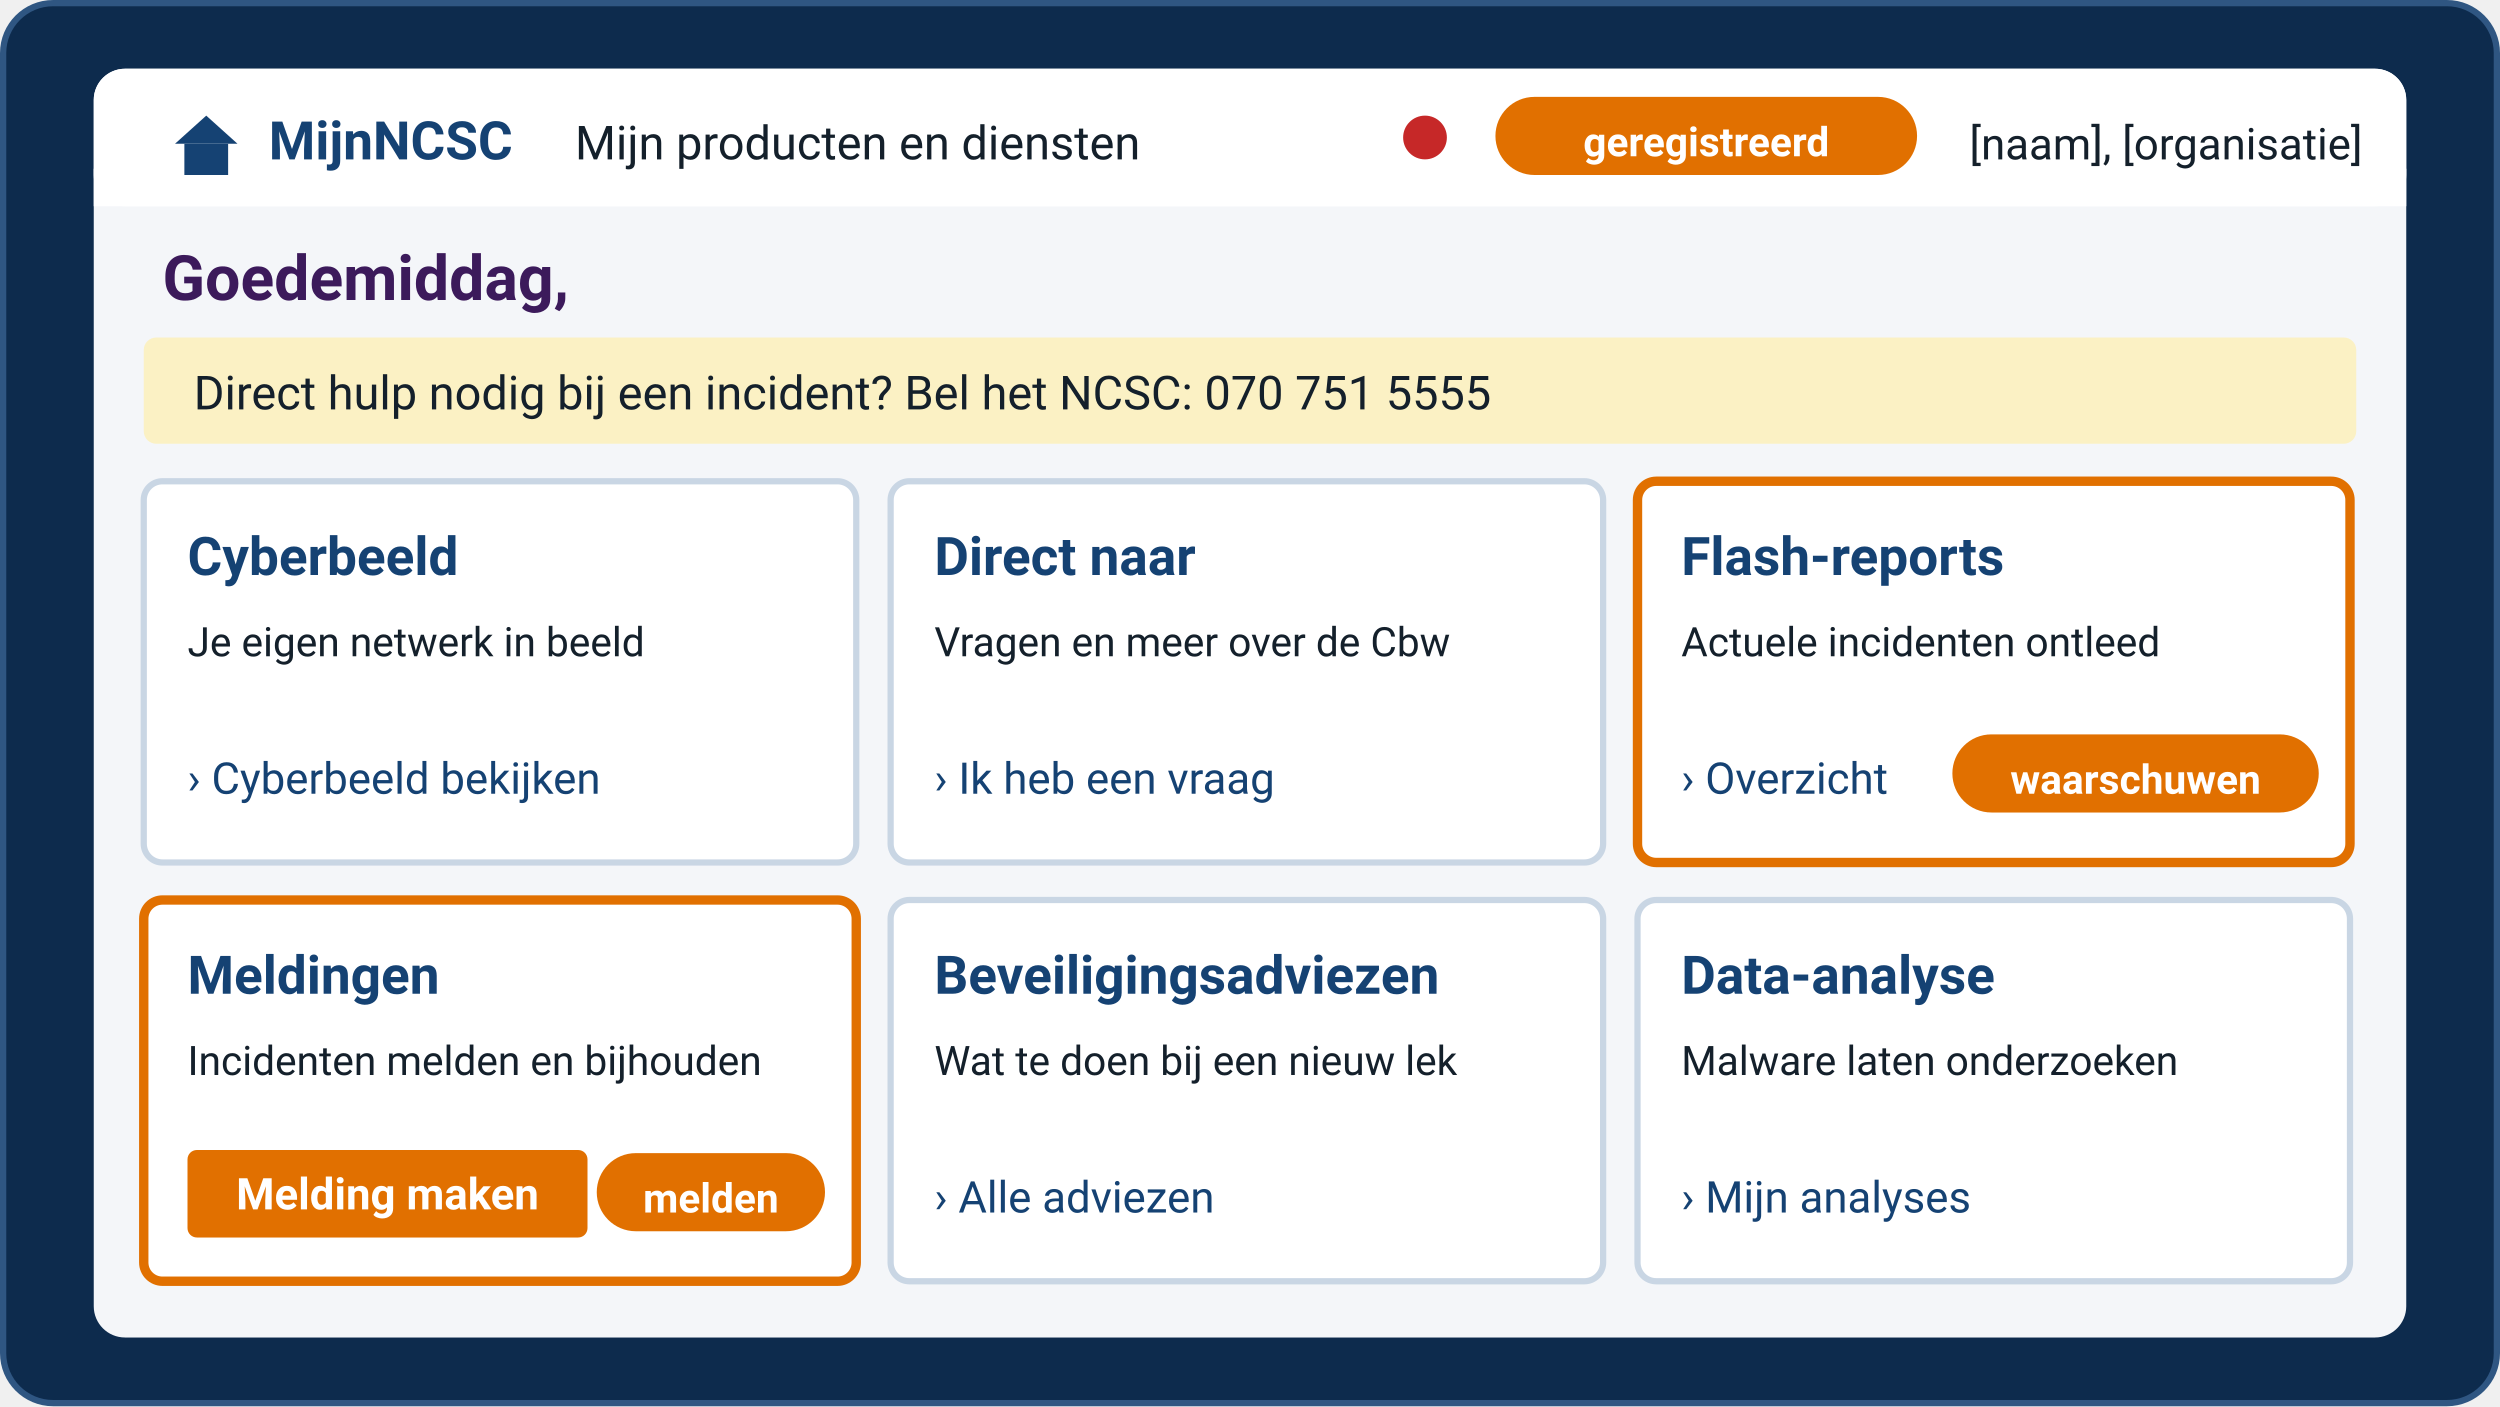
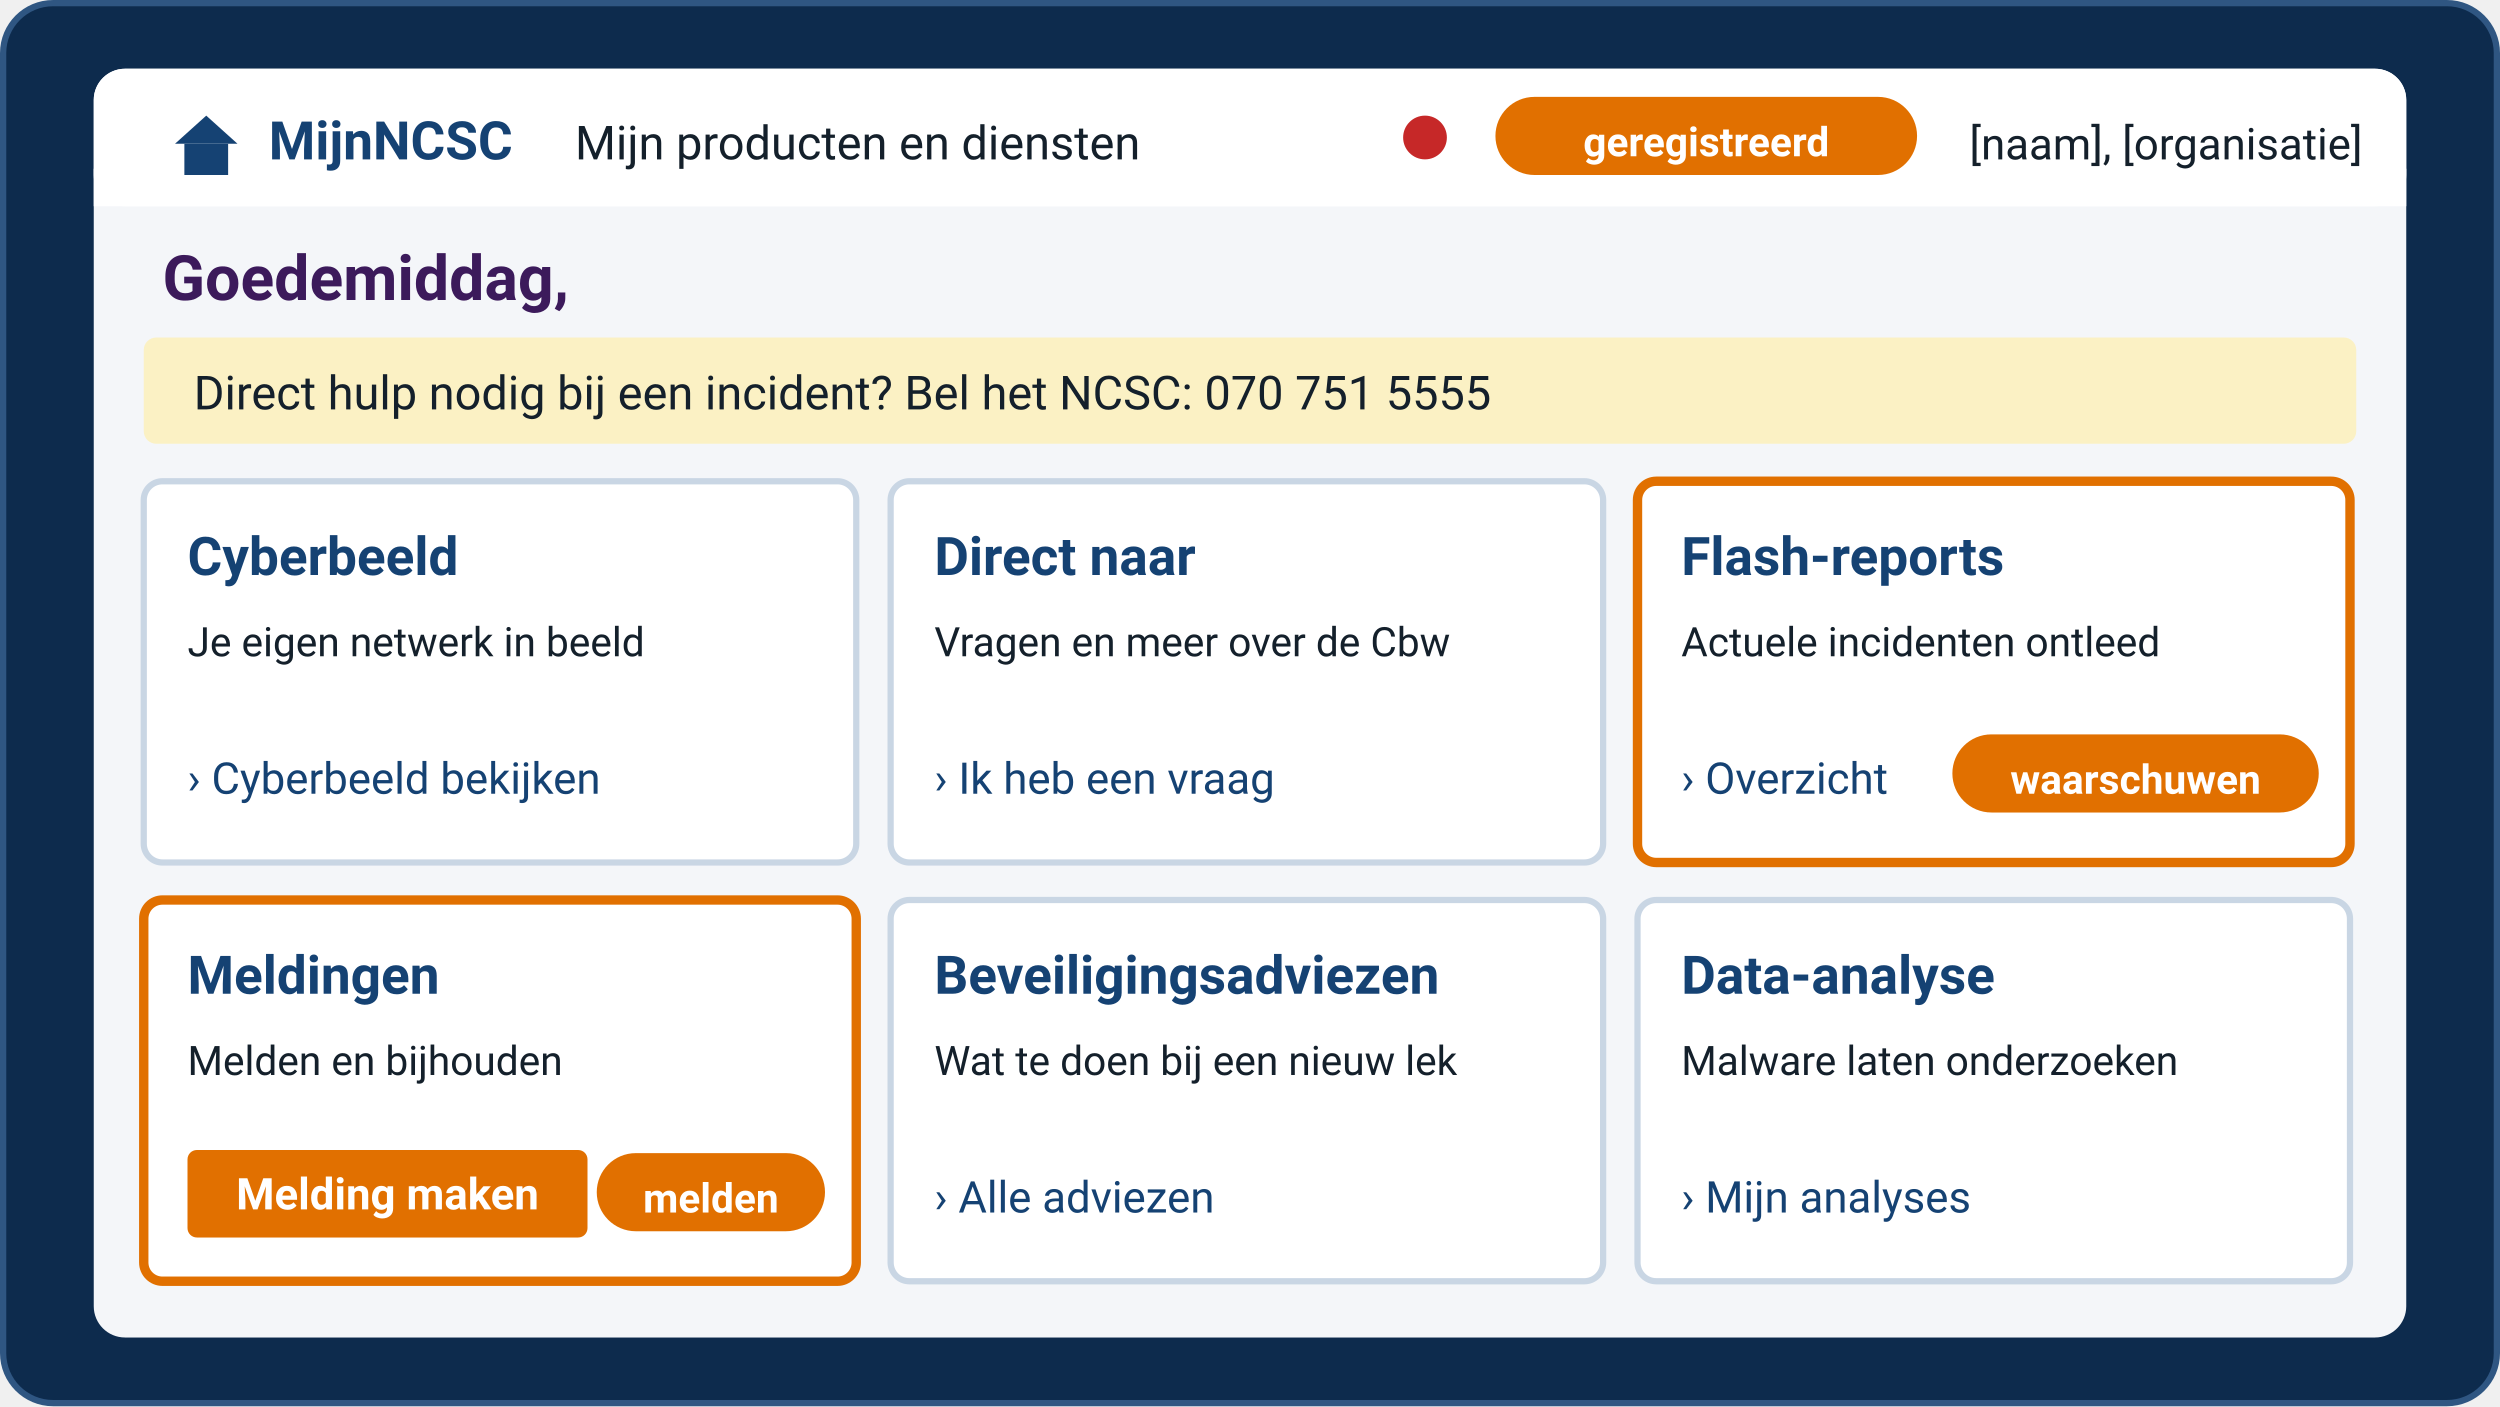
<svg xmlns="http://www.w3.org/2000/svg" viewBox="0 0 800 450" role="img" aria-labelledby="t-mijnncsc d-mijnncsc" font-family="system-ui, Segoe UI, Roboto, Helvetica Neue, Arial, sans-serif">
  <rect x="1" y="1" width="798" height="448" rx="16" fill="#0d2b4d" stroke="#2f5682" stroke-width="2" />
  <rect x="30" y="22" width="740" height="406" rx="10" fill="#f4f6f9" />
  <rect x="30" y="22" width="740" height="44" rx="10" fill="#ffffff" />
  <rect x="30" y="54" width="740" height="12" rx="0" fill="#ffffff" />
  <polygon points="56,46 66,37 76,46" fill="#154273" />
  <rect x="59" y="46" width="14" height="10" rx="0" fill="#154273" />
  <text x="86" y="51" font-size="17" font-weight="700" text-anchor="start" fill="#154273">MijnNCSC</text>
  <text x="184" y="51" font-size="15" font-weight="400" text-anchor="start" fill="#14202b">Mijn producten en diensten</text>
  <circle cx="456" cy="44" r="7" fill="#c62828" />
  <rect x="478.54" y="31" width="134.92" height="25" rx="12.5" fill="#e17000" data-label="1" />
  <text x="546" y="50" font-size="13" font-weight="700" text-anchor="middle" fill="#ffffff">geregistreerd</text>
  <text x="756" y="51" font-size="14" font-weight="400" text-anchor="end" fill="#14202b">[naam], [organisatie]</text>
  <text x="52" y="96" font-size="20" font-weight="700" text-anchor="start" fill="#3c1a5b">Goedemiddag,</text>
  <rect x="46" y="108" width="708" height="34" rx="4" fill="#fbf1c4" />
  <text x="62" y="131" font-size="15" font-weight="400" text-anchor="start" fill="#14202b">Direct hulp nodig bij een incident? Bel het NCSC: 070 751 5555</text>
  <rect x="46" y="154" width="228" height="122" rx="6" fill="#ffffff" stroke="#c9d6e4" stroke-width="2" />
  <text x="60" y="184" font-size="17" font-weight="700" text-anchor="start" fill="#154273">Cyberbeeld</text>
  <text x="60" y="210" font-size="13" font-weight="400" text-anchor="start" fill="#14202b">Je eigen netwerk in beeld</text>
  <text x="60" y="254" font-size="14" font-weight="400" text-anchor="start" fill="#154273">› Cyberbeeld bekijken</text>
  <rect x="285" y="154" width="228" height="122" rx="6" fill="#ffffff" stroke="#c9d6e4" stroke-width="2" />
  <text x="299" y="184" font-size="17" font-weight="700" text-anchor="start" fill="#154273">Direct naar</text>
  <text x="299" y="210" font-size="13" font-weight="400" text-anchor="start" fill="#14202b">Vragen en meer over de Cbw</text>
  <text x="299" y="254" font-size="14" font-weight="400" text-anchor="start" fill="#154273">› Ik heb een vraag</text>
  <rect x="524" y="154" width="228" height="122" rx="6" fill="#ffffff" stroke="#c9d6e4" stroke-width="2" />
  <text x="538" y="184" font-size="17" font-weight="700" text-anchor="start" fill="#154273">Flash-reports</text>
  <text x="538" y="210" font-size="13" font-weight="400" text-anchor="start" fill="#14202b">Actuele incidenten ontleed</text>
  <text x="538" y="254" font-size="14" font-weight="400" text-anchor="start" fill="#154273">› Overzicht</text>
  <rect x="624.76" y="235" width="117.24" height="25" rx="12.5" fill="#e17000" data-label="1" />
  <text x="683.38" y="254" font-size="13" font-weight="700" text-anchor="middle" fill="#ffffff">waarschuwen</text>
  <rect x="524" y="154" width="228" height="122" rx="6" fill="none" stroke="#e17000" stroke-width="3" />
  <rect x="46" y="288" width="228" height="122" rx="6" fill="#ffffff" stroke="#c9d6e4" stroke-width="2" />
  <text x="60" y="318" font-size="17" font-weight="700" text-anchor="start" fill="#154273">Meldingen</text>
-   <text x="60" y="344" font-size="13" font-weight="400" text-anchor="start" fill="#14202b">Incidenten melden en bijhouden</text>
+   <text x="60" y="344" font-size="13" font-weight="400" text-anchor="start" fill="#14202b">Melden en bijhouden</text>
  <rect x="60" y="368" width="128" height="28" rx="3" fill="#e17000" />
  <text x="124" y="387" font-size="14" font-weight="700" text-anchor="middle" fill="#ffffff">Melding maken</text>
  <rect x="190.96" y="369" width="73.04" height="25" rx="12.5" fill="#e17000" data-label="1" />
  <text x="227.48" y="388" font-size="13" font-weight="700" text-anchor="middle" fill="#ffffff">melden</text>
  <rect x="46" y="288" width="228" height="122" rx="6" fill="none" stroke="#e17000" stroke-width="3" />
  <rect x="285" y="288" width="228" height="122" rx="6" fill="#ffffff" stroke="#c9d6e4" stroke-width="2" />
  <text x="299" y="318" font-size="17" font-weight="700" text-anchor="start" fill="#154273">Beveiligingsadviezen</text>
  <text x="299" y="344" font-size="13" font-weight="400" text-anchor="start" fill="#14202b">Wat te doen bij een nieuw lek</text>
  <text x="299" y="388" font-size="14" font-weight="400" text-anchor="start" fill="#154273">› Alle adviezen</text>
  <rect x="524" y="288" width="228" height="122" rx="6" fill="#ffffff" stroke="#c9d6e4" stroke-width="2" />
  <text x="538" y="318" font-size="17" font-weight="700" text-anchor="start" fill="#154273">Data-analyse</text>
  <text x="538" y="344" font-size="13" font-weight="400" text-anchor="start" fill="#14202b">Malware laten onderzoeken</text>
  <text x="538" y="388" font-size="14" font-weight="400" text-anchor="start" fill="#154273">› Mijn analyses</text>
</svg>
